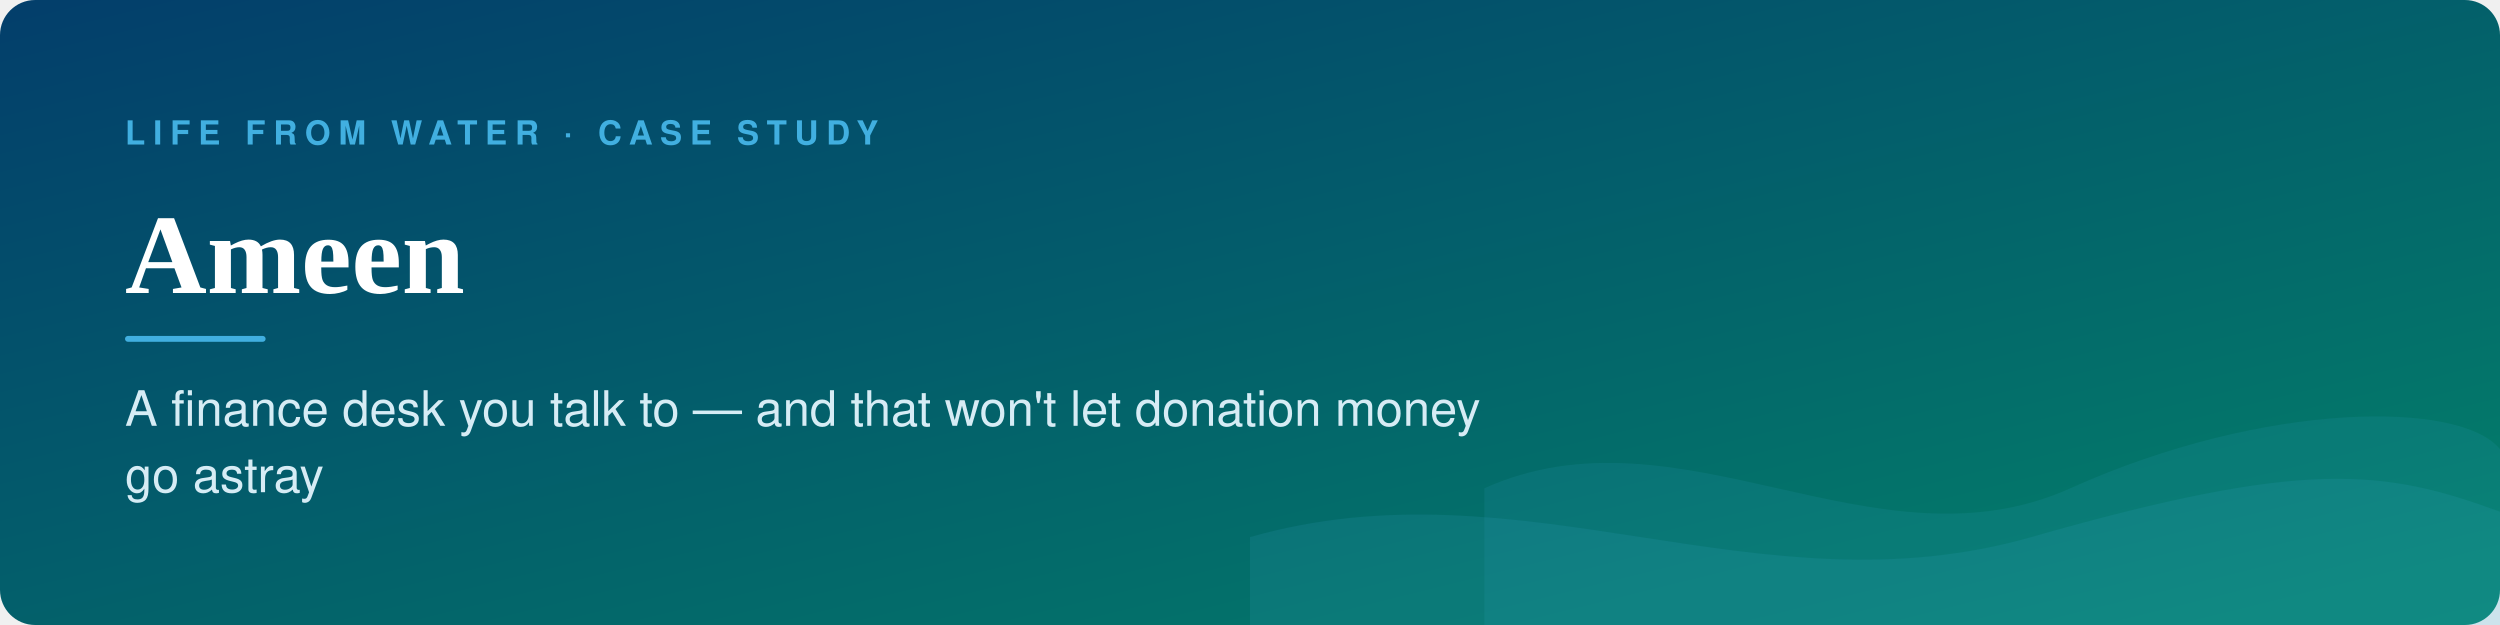
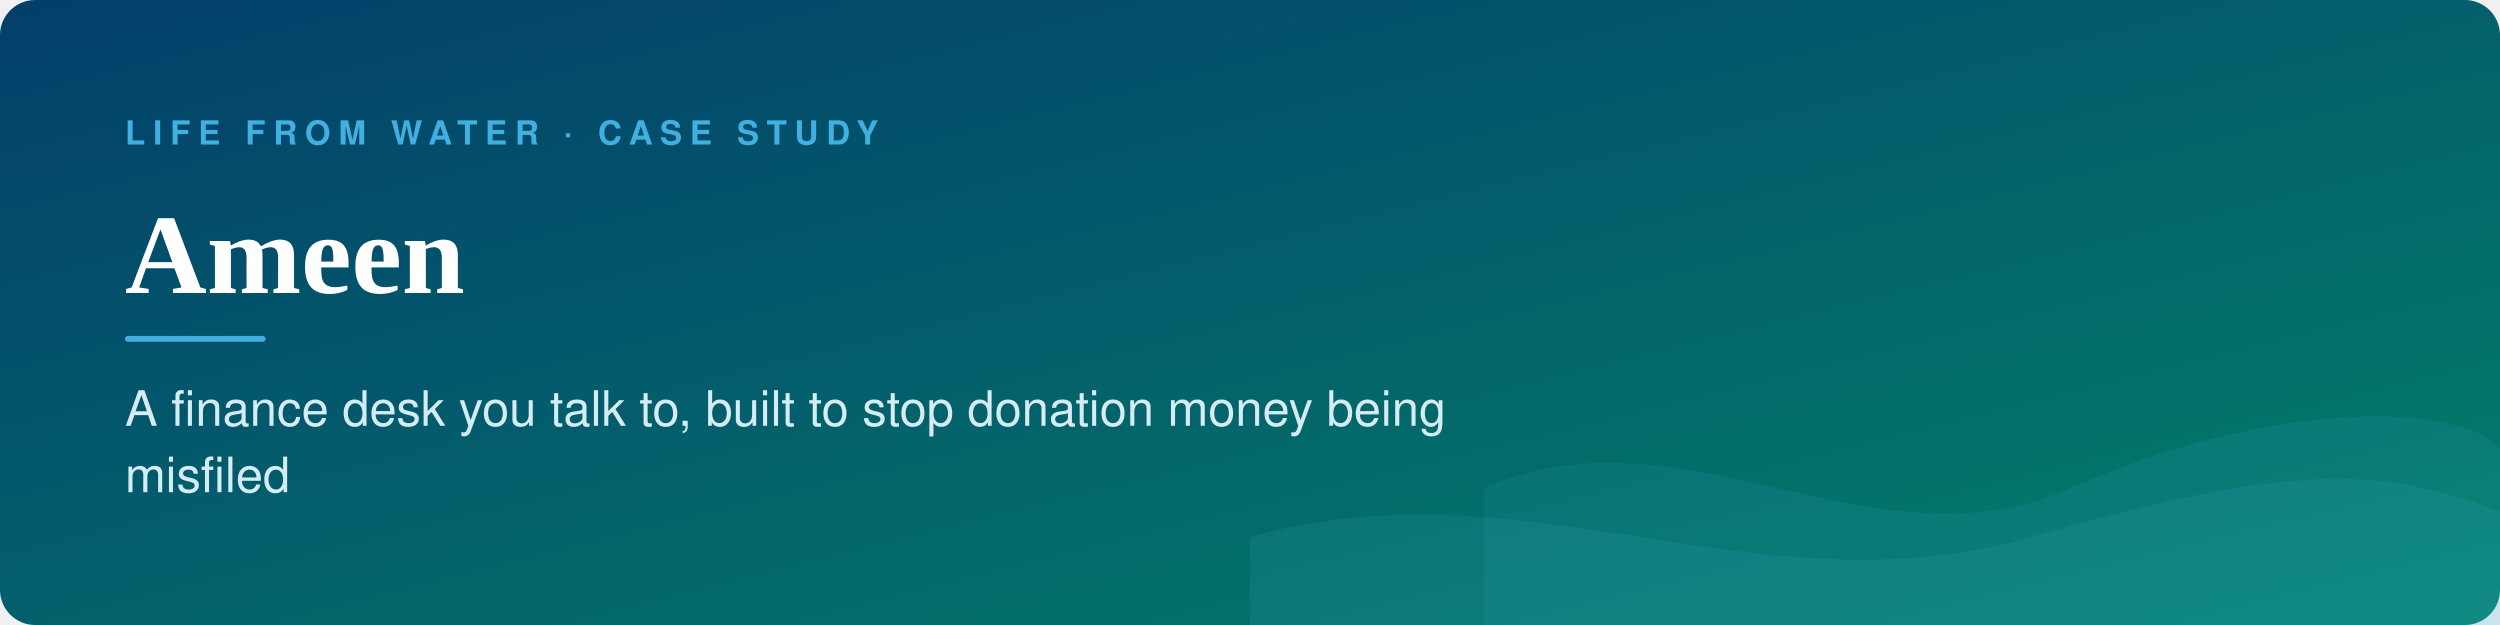
- <svg xmlns="http://www.w3.org/2000/svg" width="1280" height="320" viewBox="0 0 1280 320" role="img" aria-label="Ameen — A finance desk you talk to — and that won't let donation money go astray">
+ <svg xmlns="http://www.w3.org/2000/svg" width="1280" height="320" viewBox="0 0 1280 320" role="img" aria-label="Ameen — A finance desk you talk to, built to stop donation money being misfiled">
  <defs>
    <linearGradient id="g" x1="0" y1="0" x2="1" y2="1">
      <stop offset="0" stop-color="#033E6B" />
      <stop offset="1" stop-color="#03826A" />
    </linearGradient>
  </defs>
  <rect width="1280" height="320" rx="18" fill="url(#g)" />
  <path d="M760 250 C 860 205, 960 295, 1060 250 S 1260 205, 1280 230 L1280 320 L760 320 Z" fill="#41AFE0" opacity="0.10" />
  <path d="M640 275 C 780 235, 900 315, 1040 275 S 1220 240, 1280 262 L1280 320 L640 320 Z" fill="#41AFE0" opacity="0.12" />
  <text x="64" y="74" fill="#41AFE0" font-family="'Segoe UI', Helvetica, Arial, sans-serif" font-size="17" font-weight="600" letter-spacing="4">LIFE FROM WATER · CASE STUDY</text>
  <text x="64" y="150" fill="#FFFFFF" font-family="Georgia, 'Times New Roman', serif" font-size="58" font-weight="700">Ameen</text>
  <rect x="64" y="172" width="72" height="3" rx="1.5" fill="#41AFE0" />
  <text x="64" y="218" fill="#D6ECF5" font-family="'Segoe UI', Helvetica, Arial, sans-serif" font-size="25">
-     <tspan x="64" dy="0">A finance desk you talk to — and that won't let donation money</tspan>
-     <tspan x="64" dy="34">go astray</tspan>
+     <tspan x="64" dy="0">A finance desk you talk to, built to stop donation money being</tspan>
+     <tspan x="64" dy="34">misfiled</tspan>
  </text>
</svg>
